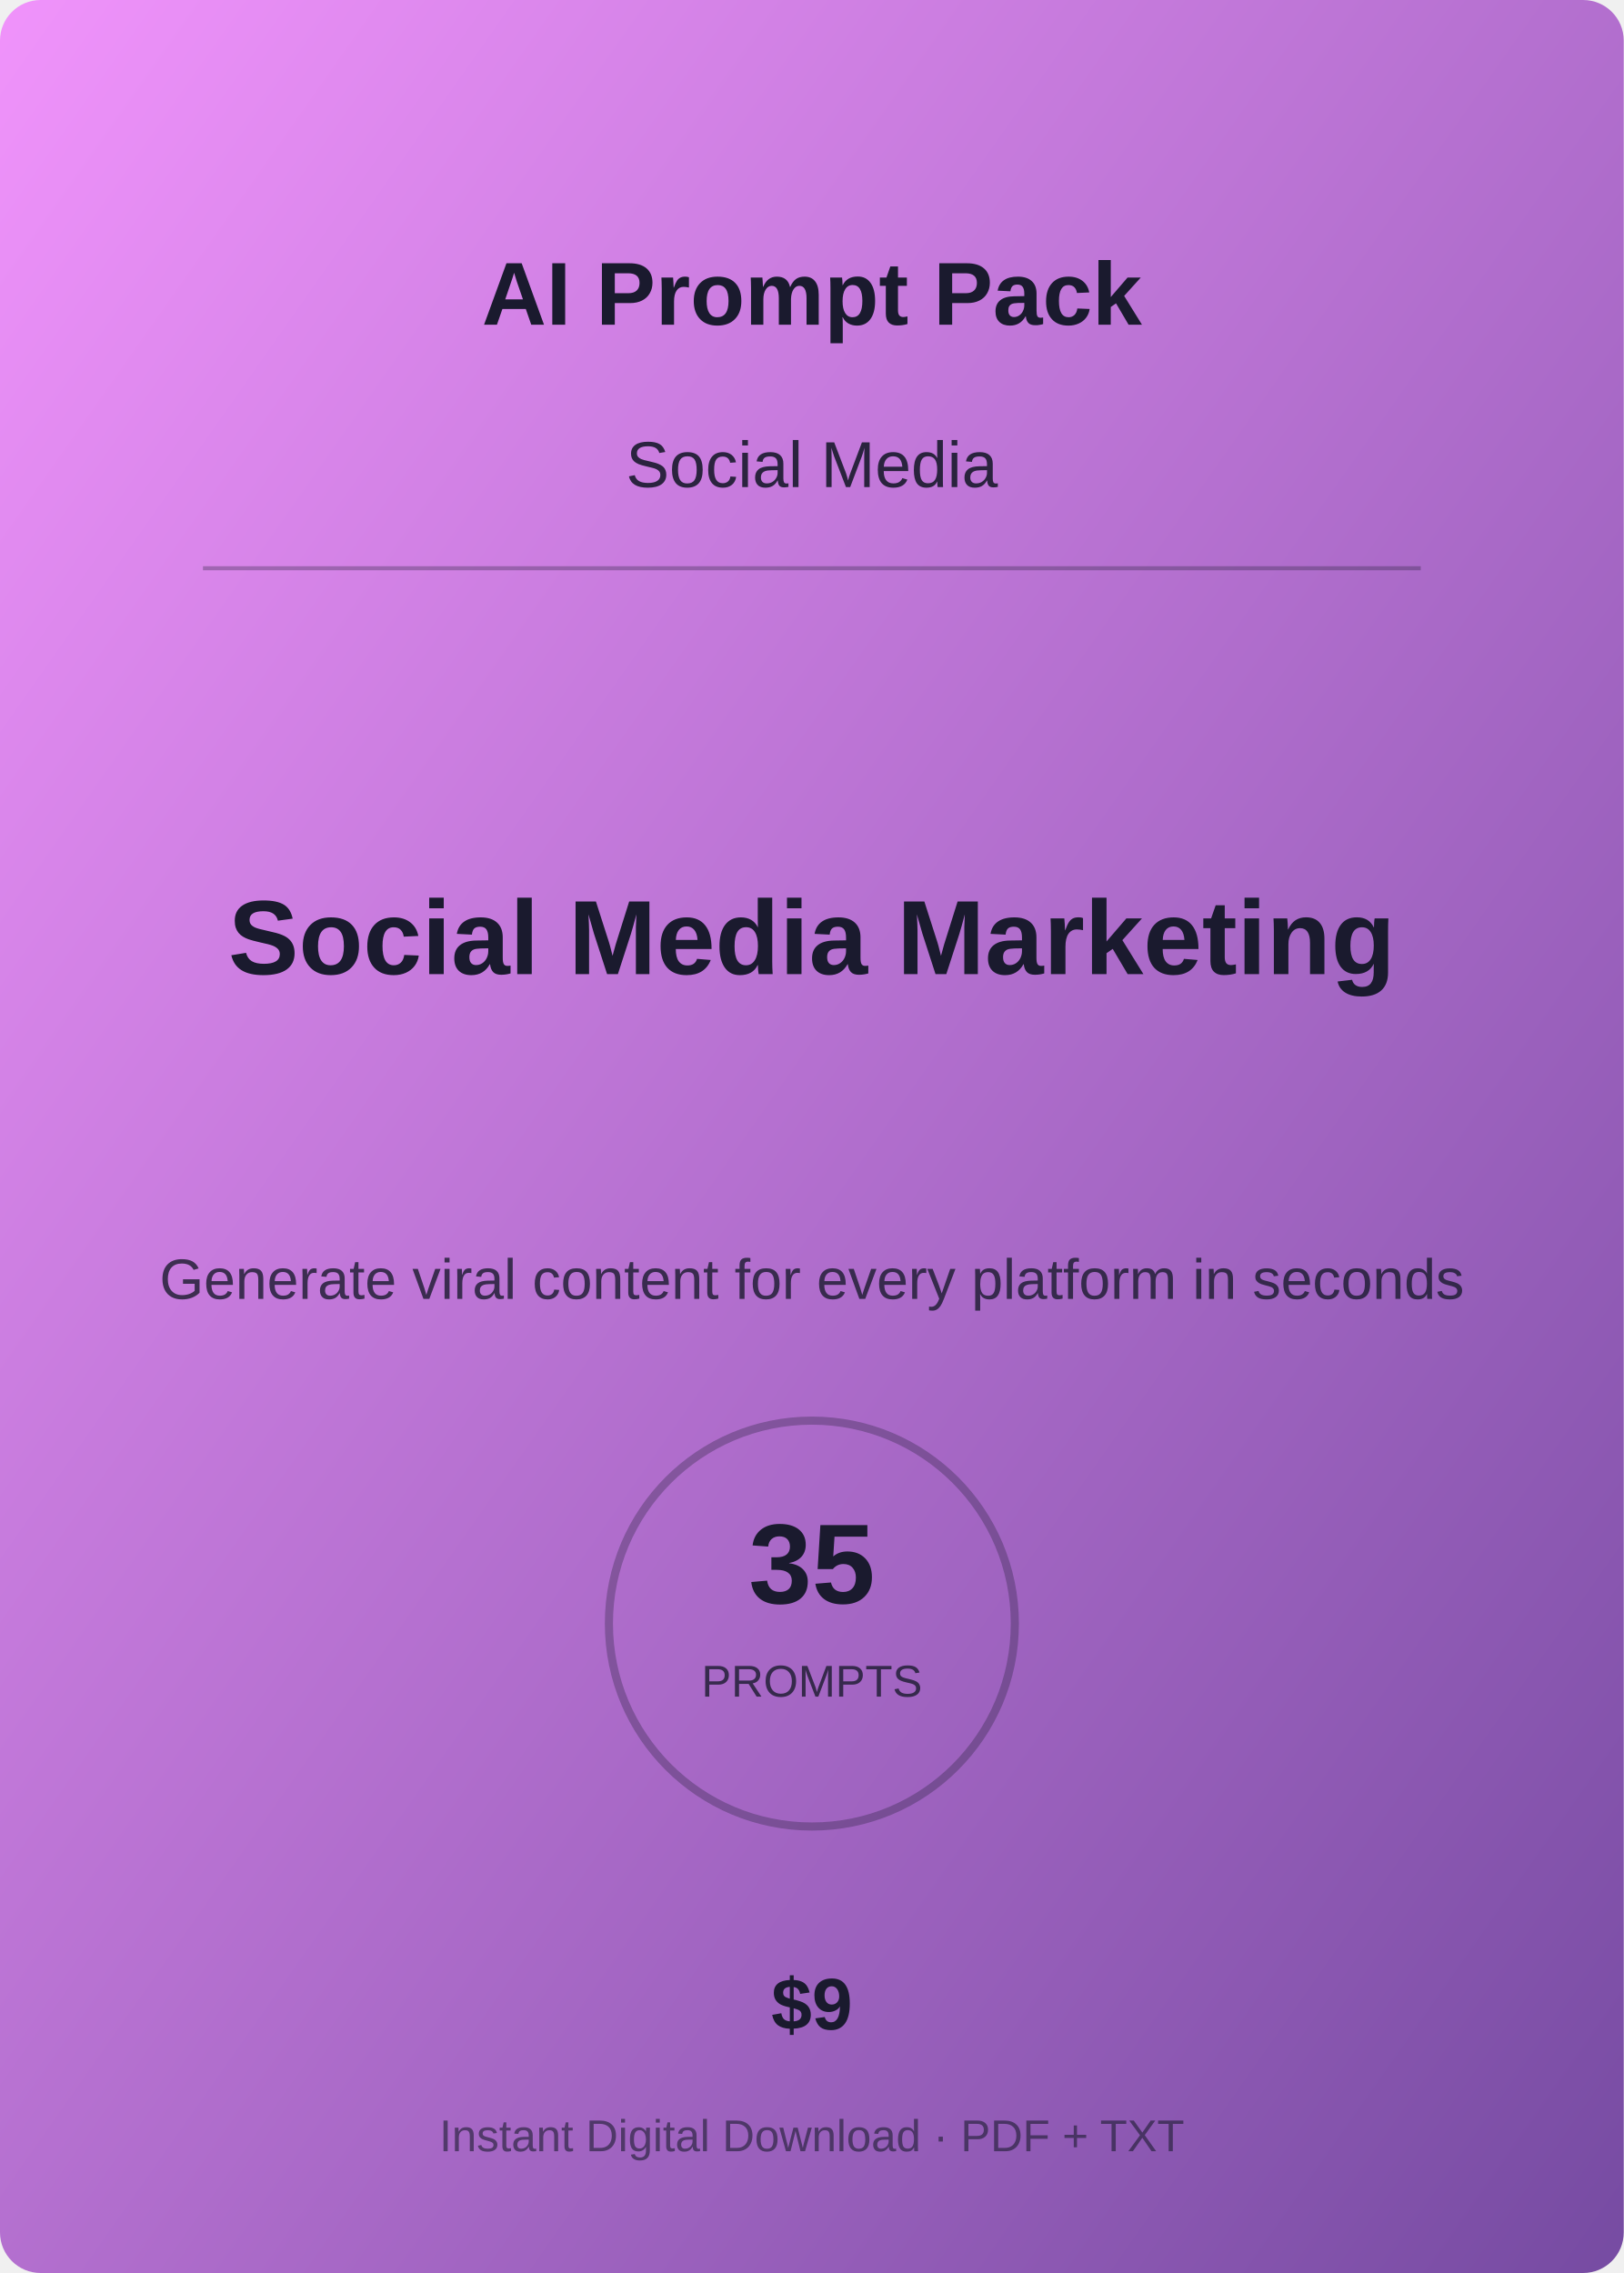
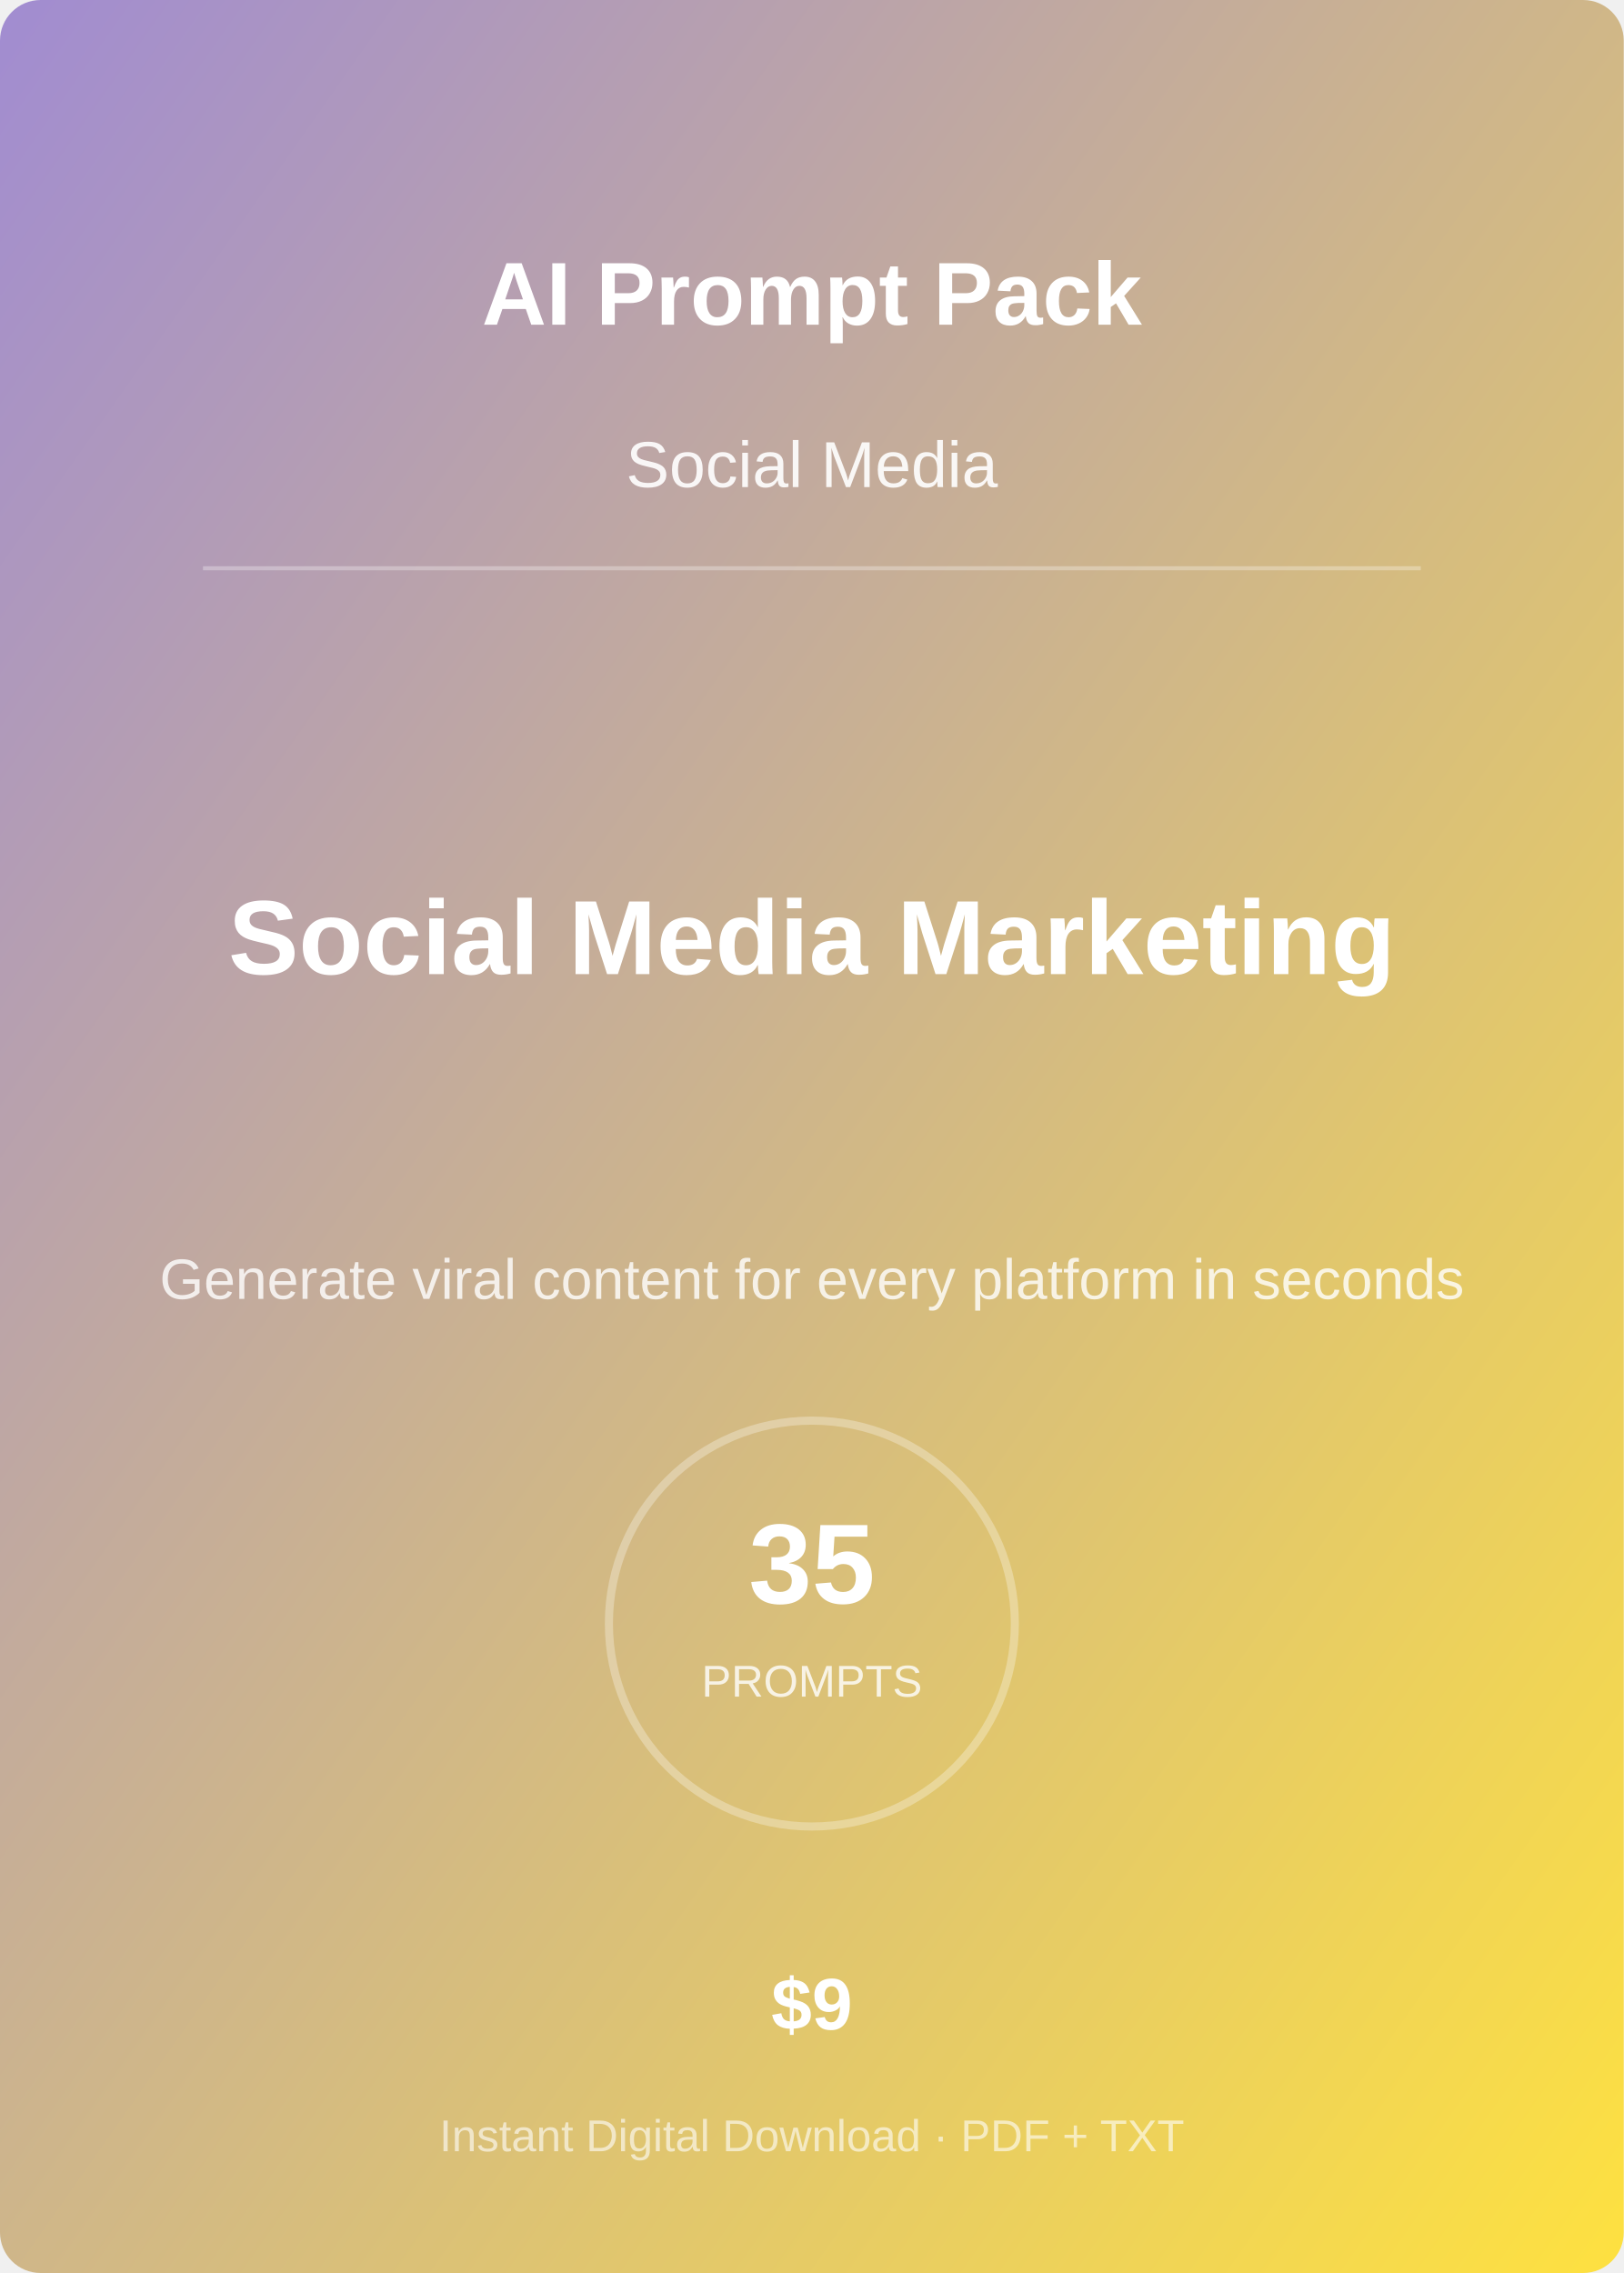
<svg xmlns="http://www.w3.org/2000/svg" viewBox="0 0 400 560">
  <defs>
    <linearGradient id="bg" x1="0%" y1="0%" x2="100%" y2="100%">
-       <stop offset="0%" style="stop-color:#f093fb" />
-       <stop offset="100%" style="stop-color:#764ba2" />
+       <stop offset="0%" style="stop-color:#a18cd1" />
+       <stop offset="100%" style="stop-color:#fee140" />
    </linearGradient>
  </defs>
  <rect width="400" height="560" fill="url(#bg)" rx="10" />
-   <text x="200" y="80" text-anchor="middle" font-family="Arial,sans-serif" font-size="22" font-weight="bold" fill="#1a1a2e">AI Prompt Pack</text>
-   <text x="200" y="120" text-anchor="middle" font-family="Arial,sans-serif" font-size="16" fill="#1a1a2e" opacity="0.9">Social Media</text>
-   <line x1="50" y1="140" x2="350" y2="140" stroke="#1a1a2e" stroke-width="1" opacity="0.3" />
-   <text x="200" y="240" text-anchor="middle" font-family="Arial,sans-serif" font-size="26" font-weight="bold" fill="#1a1a2e">Social Media Marketing</text>
-   <text x="200" y="320" text-anchor="middle" font-family="Arial,sans-serif" font-size="14" fill="#1a1a2e" opacity="0.8">Generate viral content for every platform in seconds</text>
-   <circle cx="200" cy="400" r="50" fill="none" stroke="#1a1a2e" stroke-width="2" opacity="0.3" />
-   <text x="200" y="395" text-anchor="middle" font-family="Arial,sans-serif" font-size="28" font-weight="bold" fill="#1a1a2e">35</text>
-   <text x="200" y="418" text-anchor="middle" font-family="Arial,sans-serif" font-size="11" fill="#1a1a2e" opacity="0.8">PROMPTS</text>
-   <text x="200" y="500" text-anchor="middle" font-family="Arial,sans-serif" font-size="18" font-weight="bold" fill="#1a1a2e">$9</text>
-   <text x="200" y="530" text-anchor="middle" font-family="Arial,sans-serif" font-size="11" fill="#1a1a2e" opacity="0.6">Instant Digital Download · PDF + TXT</text>
+   <text x="200" y="80" text-anchor="middle" font-family="Arial,sans-serif" font-size="22" font-weight="bold" fill="#fff">AI Prompt Pack</text>
+   <text x="200" y="120" text-anchor="middle" font-family="Arial,sans-serif" font-size="16" fill="#fff" opacity="0.9">Social Media</text>
+   <line x1="50" y1="140" x2="350" y2="140" stroke="#fff" stroke-width="1" opacity="0.3" />
+   <text x="200" y="240" text-anchor="middle" font-family="Arial,sans-serif" font-size="26" font-weight="bold" fill="#fff">Social Media Marketing</text>
+   <text x="200" y="320" text-anchor="middle" font-family="Arial,sans-serif" font-size="14" fill="#fff" opacity="0.8">Generate viral content for every platform in seconds</text>
+   <circle cx="200" cy="400" r="50" fill="none" stroke="#fff" stroke-width="2" opacity="0.3" />
+   <text x="200" y="395" text-anchor="middle" font-family="Arial,sans-serif" font-size="28" font-weight="bold" fill="#fff">35</text>
+   <text x="200" y="418" text-anchor="middle" font-family="Arial,sans-serif" font-size="11" fill="#fff" opacity="0.8">PROMPTS</text>
+   <text x="200" y="500" text-anchor="middle" font-family="Arial,sans-serif" font-size="18" font-weight="bold" fill="#fff">$9</text>
+   <text x="200" y="530" text-anchor="middle" font-family="Arial,sans-serif" font-size="11" fill="#fff" opacity="0.6">Instant Digital Download · PDF + TXT</text>
</svg>
